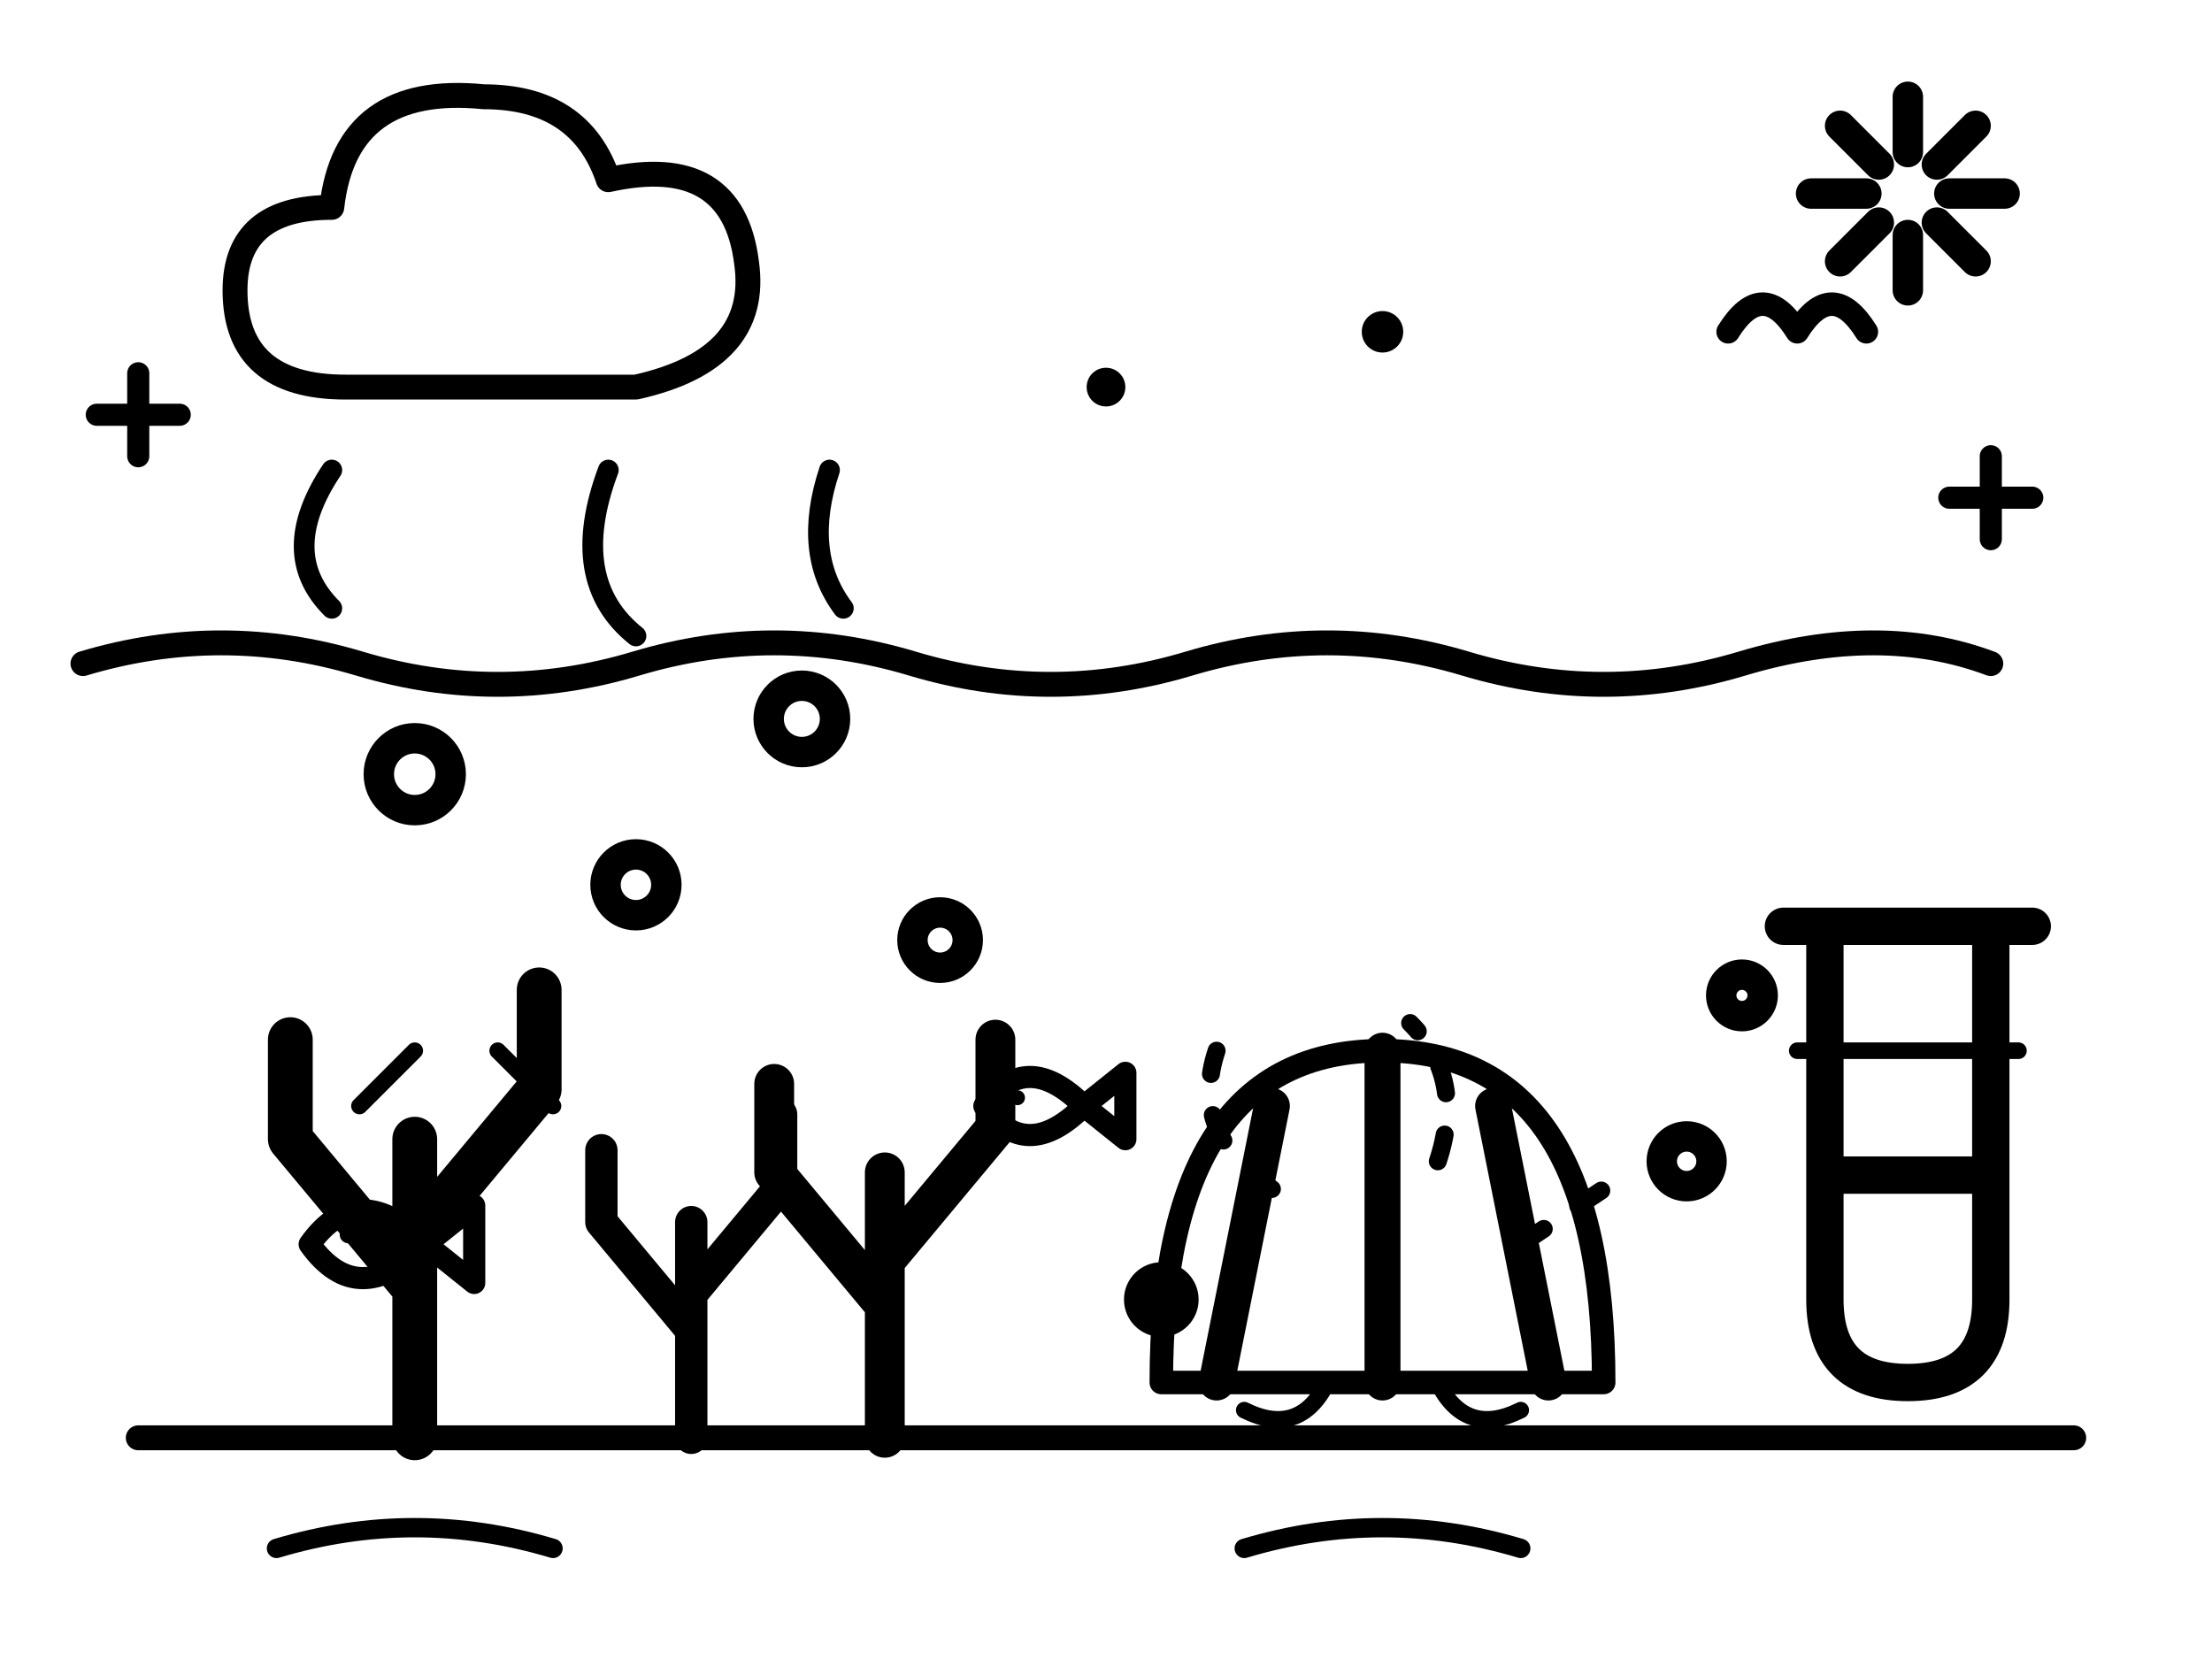
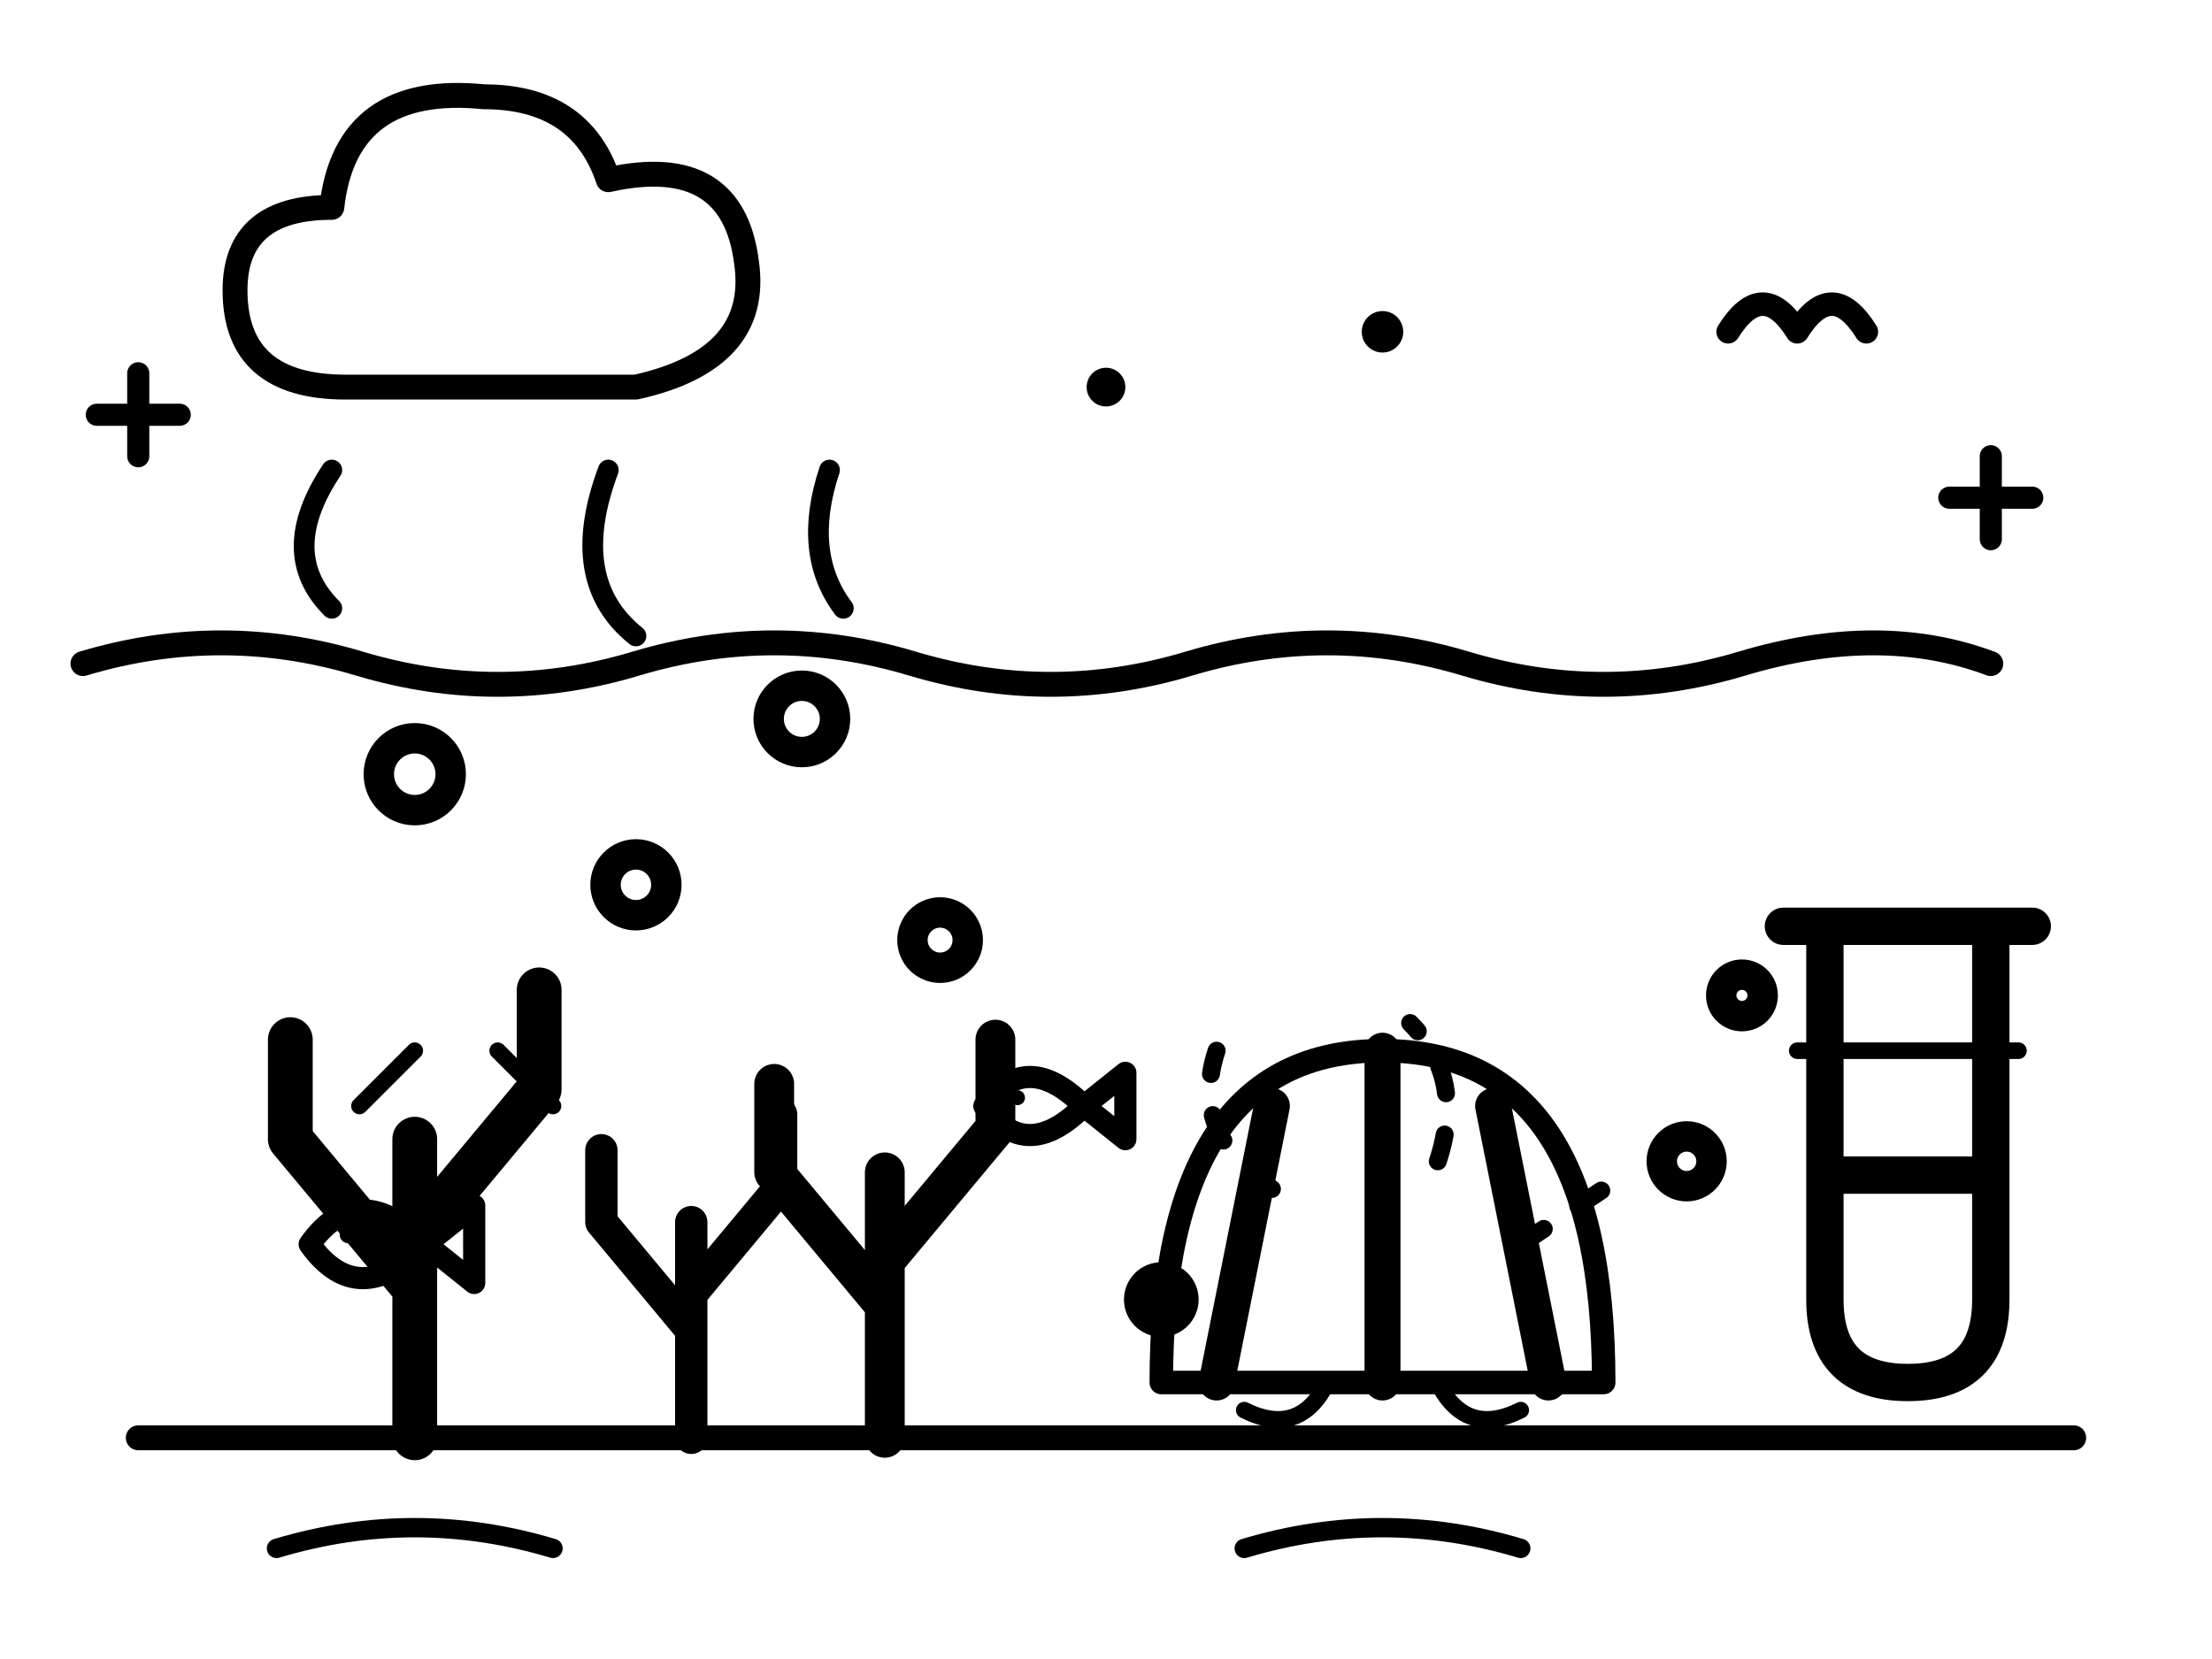
<svg xmlns="http://www.w3.org/2000/svg" viewBox="0 0 160 120" fill="none" stroke="#000" stroke-width="2.2" stroke-linecap="round" stroke-linejoin="round">
  <g transform="translate(40 22) scale(1 1)" stroke-width="1.80">
    <path d="M-15 6q-8 0-8-7q0-6 7-6q1-9 11-8q7 0 9 6q9-2 10 6q1 7-8 9z" />
  </g>
  <path d="M24 34q-4 6 0 10M44 34q-3 8 2 12M60 34q-2 6 1 10" stroke-width="1.5" />
  <circle cx="30" cy="56" r="2.6" />
  <circle cx="46" cy="64" r="2.2" />
  <circle cx="58" cy="52" r="2.4" />
  <circle cx="68" cy="68" r="2" />
  <path d="M6 48q10-3 20 0t20 0t20 0t20 0t20 0t20 0t18 0" stroke-width="1.8" />
  <g transform="translate(100 100) scale(2 2)" stroke-width="0.85">
    <path d="M-8 0q0-12 8-12t8 12z" />
    <path d="M0-12v12M-4-10l-2 10M4-10l2 10" stroke-width="1.3" />
  </g>
  <path d="M92 86q-6-4-4-10M104 84q2-6-2-10M110 90l6-4" stroke-width="1.3" stroke-dasharray="2 3" />
  <path d="M96 100q-2 4-6 2M104 100q2 4 6 2" stroke-width="1.2" />
  <g transform="translate(30 104) scale(1.8 1.8)" stroke-width="0.94">
    <path d="M0 0v-12M0-6l-5-6M0-8l5-6M-5-12v-4M5-14v-4" stroke-width="1.8" />
  </g>
  <g transform="translate(50 104) scale(1.3 1.3)" stroke-width="1.31">
    <path d="M0 0v-12M0-6l-5-6M0-8l5-6M-5-12v-4M5-14v-4" stroke-width="1.8" />
  </g>
  <g transform="translate(64 104) scale(1.6 1.6)" stroke-width="1.06">
    <path d="M0 0v-12M0-6l-5-6M0-8l5-6M-5-12v-4M5-14v-4" stroke-width="1.8" />
  </g>
  <path d="M26 80l4-4M36 76l4 4" stroke-width="1.2" />
  <g transform="translate(138 100) scale(1.5 1.5)" stroke-width="1.20">
    <path d="M-4-22v18q0 4 4 4t4-4v-18M-6-22h12M-4-10h8" stroke-width="1.8" />
  </g>
  <path d="M130 76h16" stroke-width="1.2" />
  <path d="M10 104h140" stroke-width="1.8" />
  <g transform="translate(28 90) scale(0.7 0.7)" stroke-width="2.29">
    <path d="M-8 0q5-7 12 0q-7 7-12 0M4 0l5-4v8z" />
    <circle cx="-4" cy="-1" r="0.9" fill="#000" stroke="none" />
  </g>
  <g transform="translate(76 80) scale(0.6 0.6)" stroke-width="2.67">
    <path d="M-8 0q5-7 12 0q-7 7-12 0M4 0l5-4v8z" />
    <circle cx="-4" cy="-1" r="0.9" fill="#000" stroke="none" />
  </g>
  <circle cx="122" cy="84" r="1.8" />
  <circle cx="126" cy="72" r="1.5" />
  <circle cx="84" cy="94" r="1.6" />
  <path d="M20 112q10-3 20 0M90 112q10-3 20 0" stroke-width="1.4" />
  <path d="M125 24q2.5 -4 5 0q2.5 -4 5 0" stroke-width="1.7" />
-   <circle cx="138" cy="14" r="0" />
-   <path d="M141.0 14.0L145.0 14.0M140.1 16.1L142.9 18.9M138.0 17.0L138.0 21.0M135.9 16.1L133.1 18.9M135.0 14.0L131.0 14.0M135.9 11.9L133.1 9.1M138.0 11.0L138.0 7.0M140.1 11.9L142.9 9.1" />
  <path d="M141 36h6M144 33v6" stroke-width="1.6" />
  <path d="M7 30h6M10 27v6" stroke-width="1.6" />
  <circle cx="100" cy="24" r="1.5" fill="#000" stroke="none" />
  <circle cx="80" cy="28" r="1.4" fill="#000" stroke="none" />
</svg>
